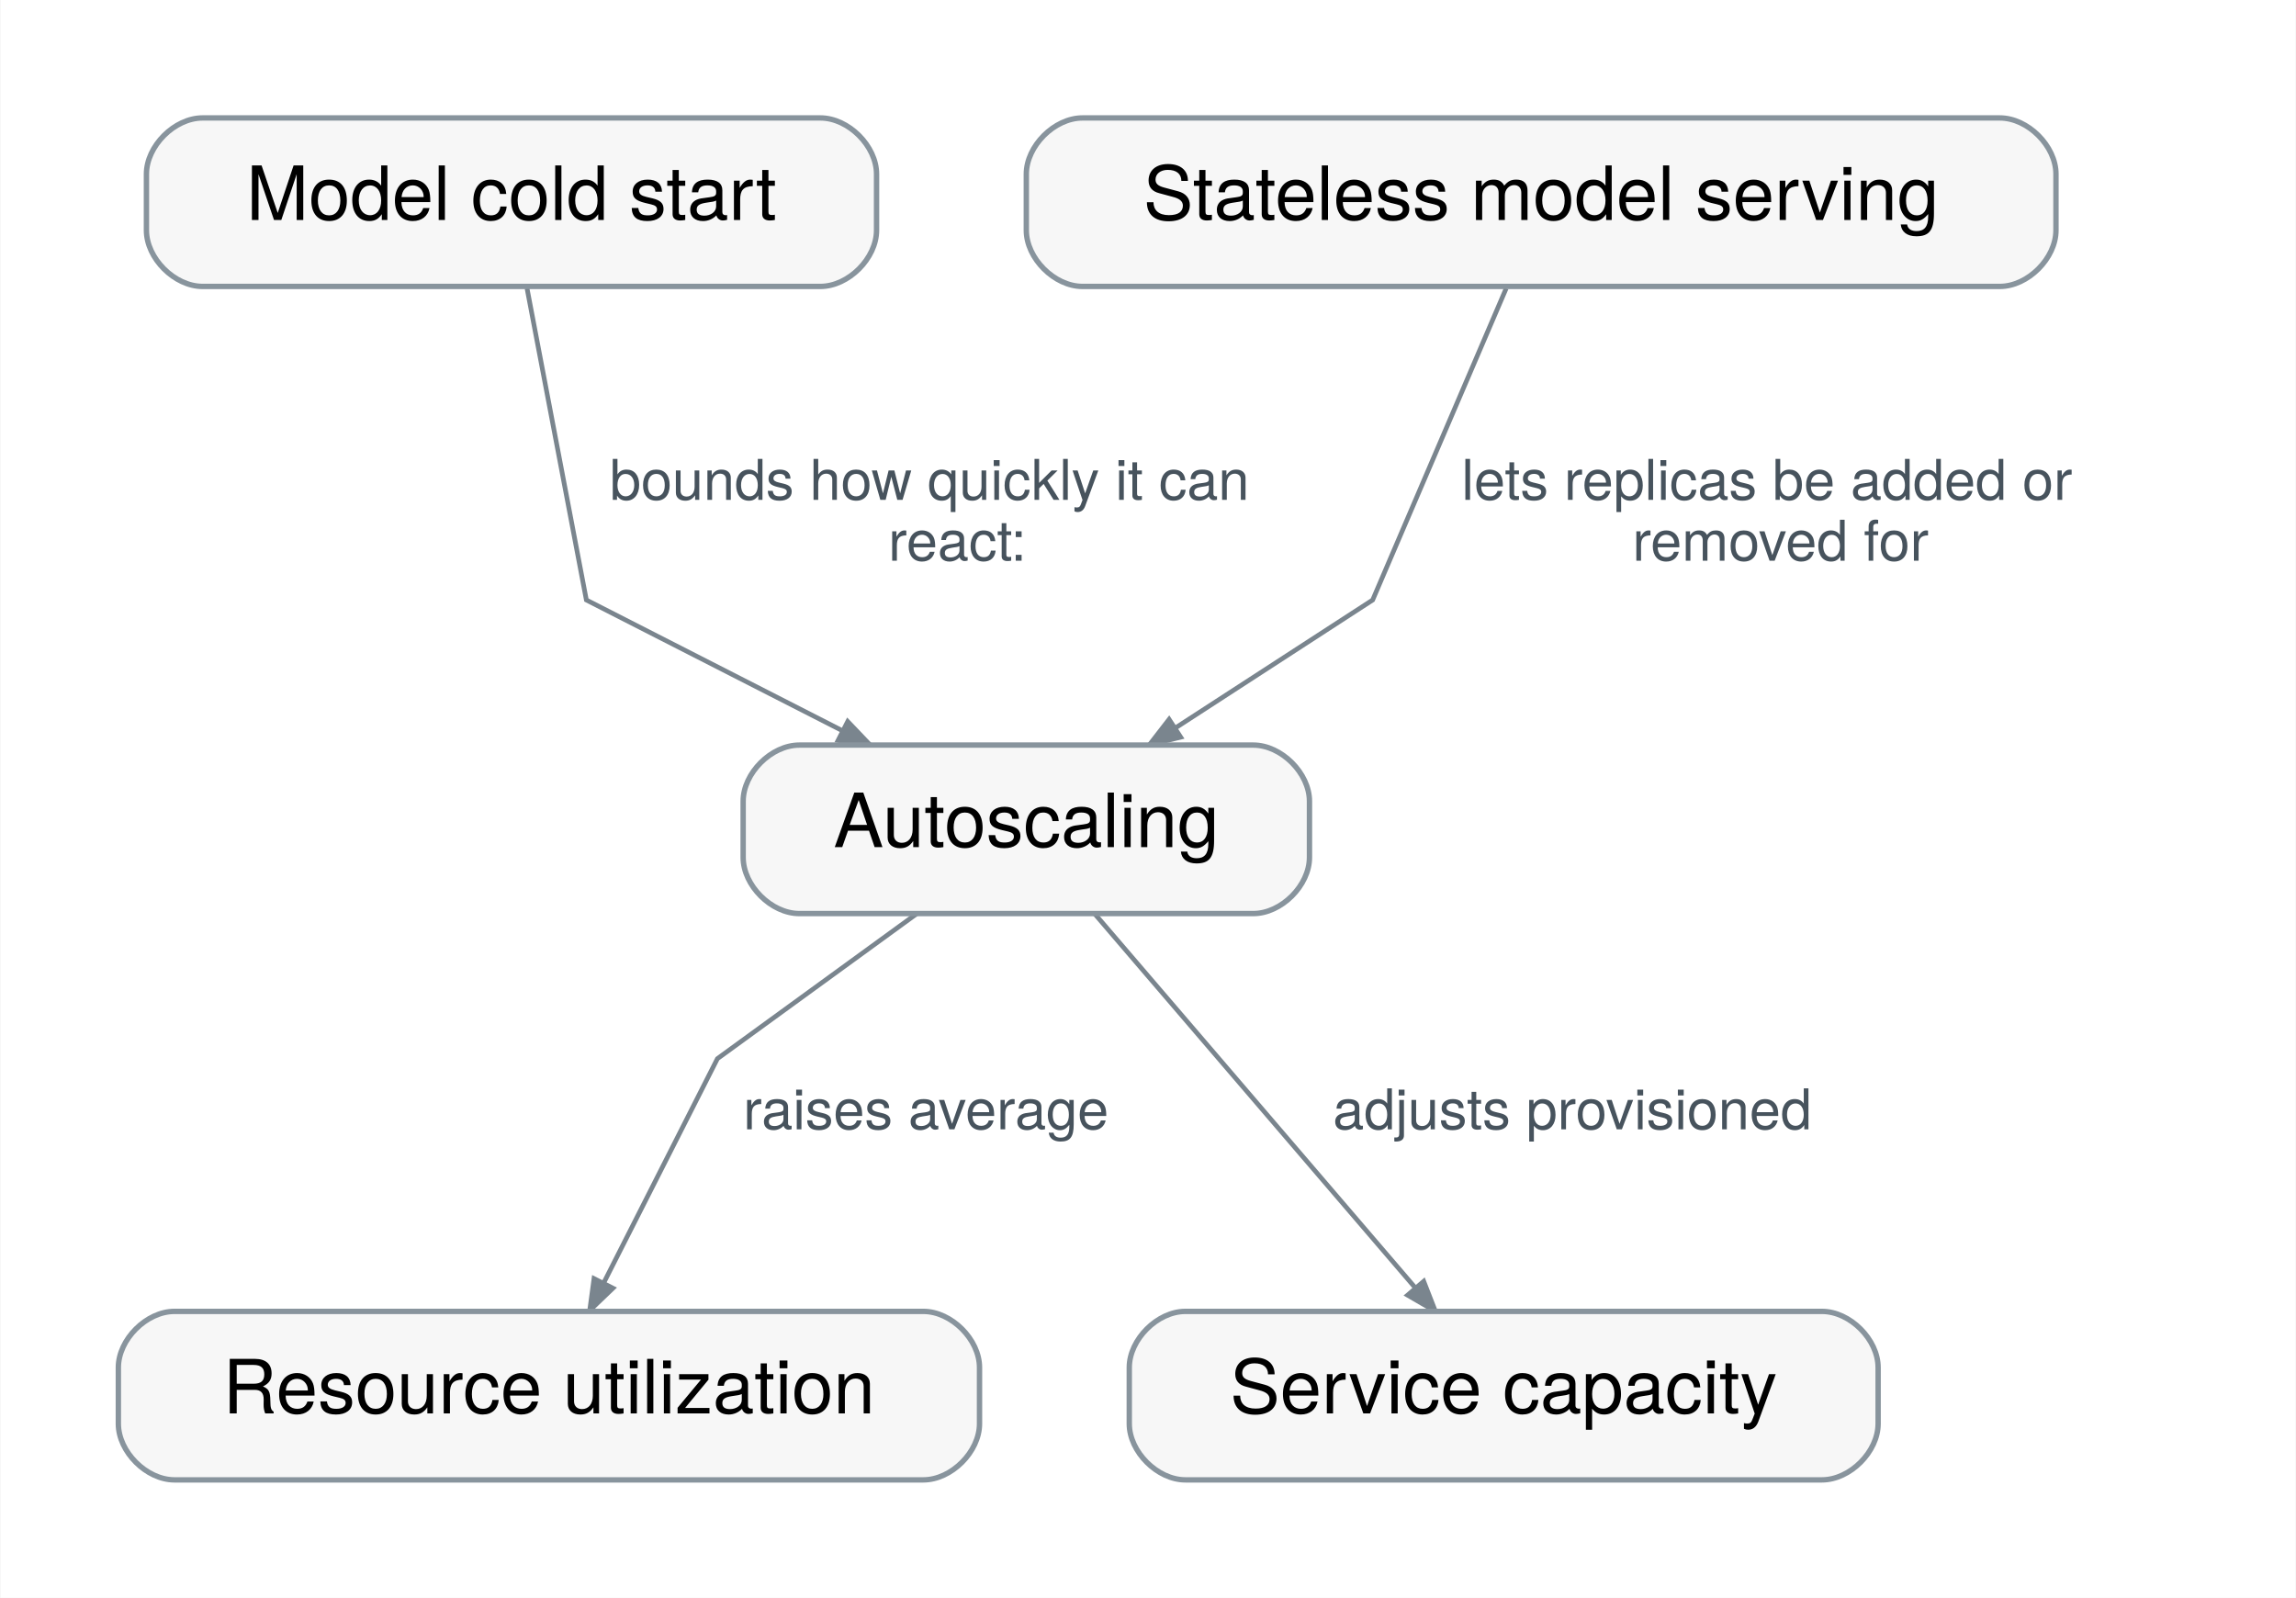
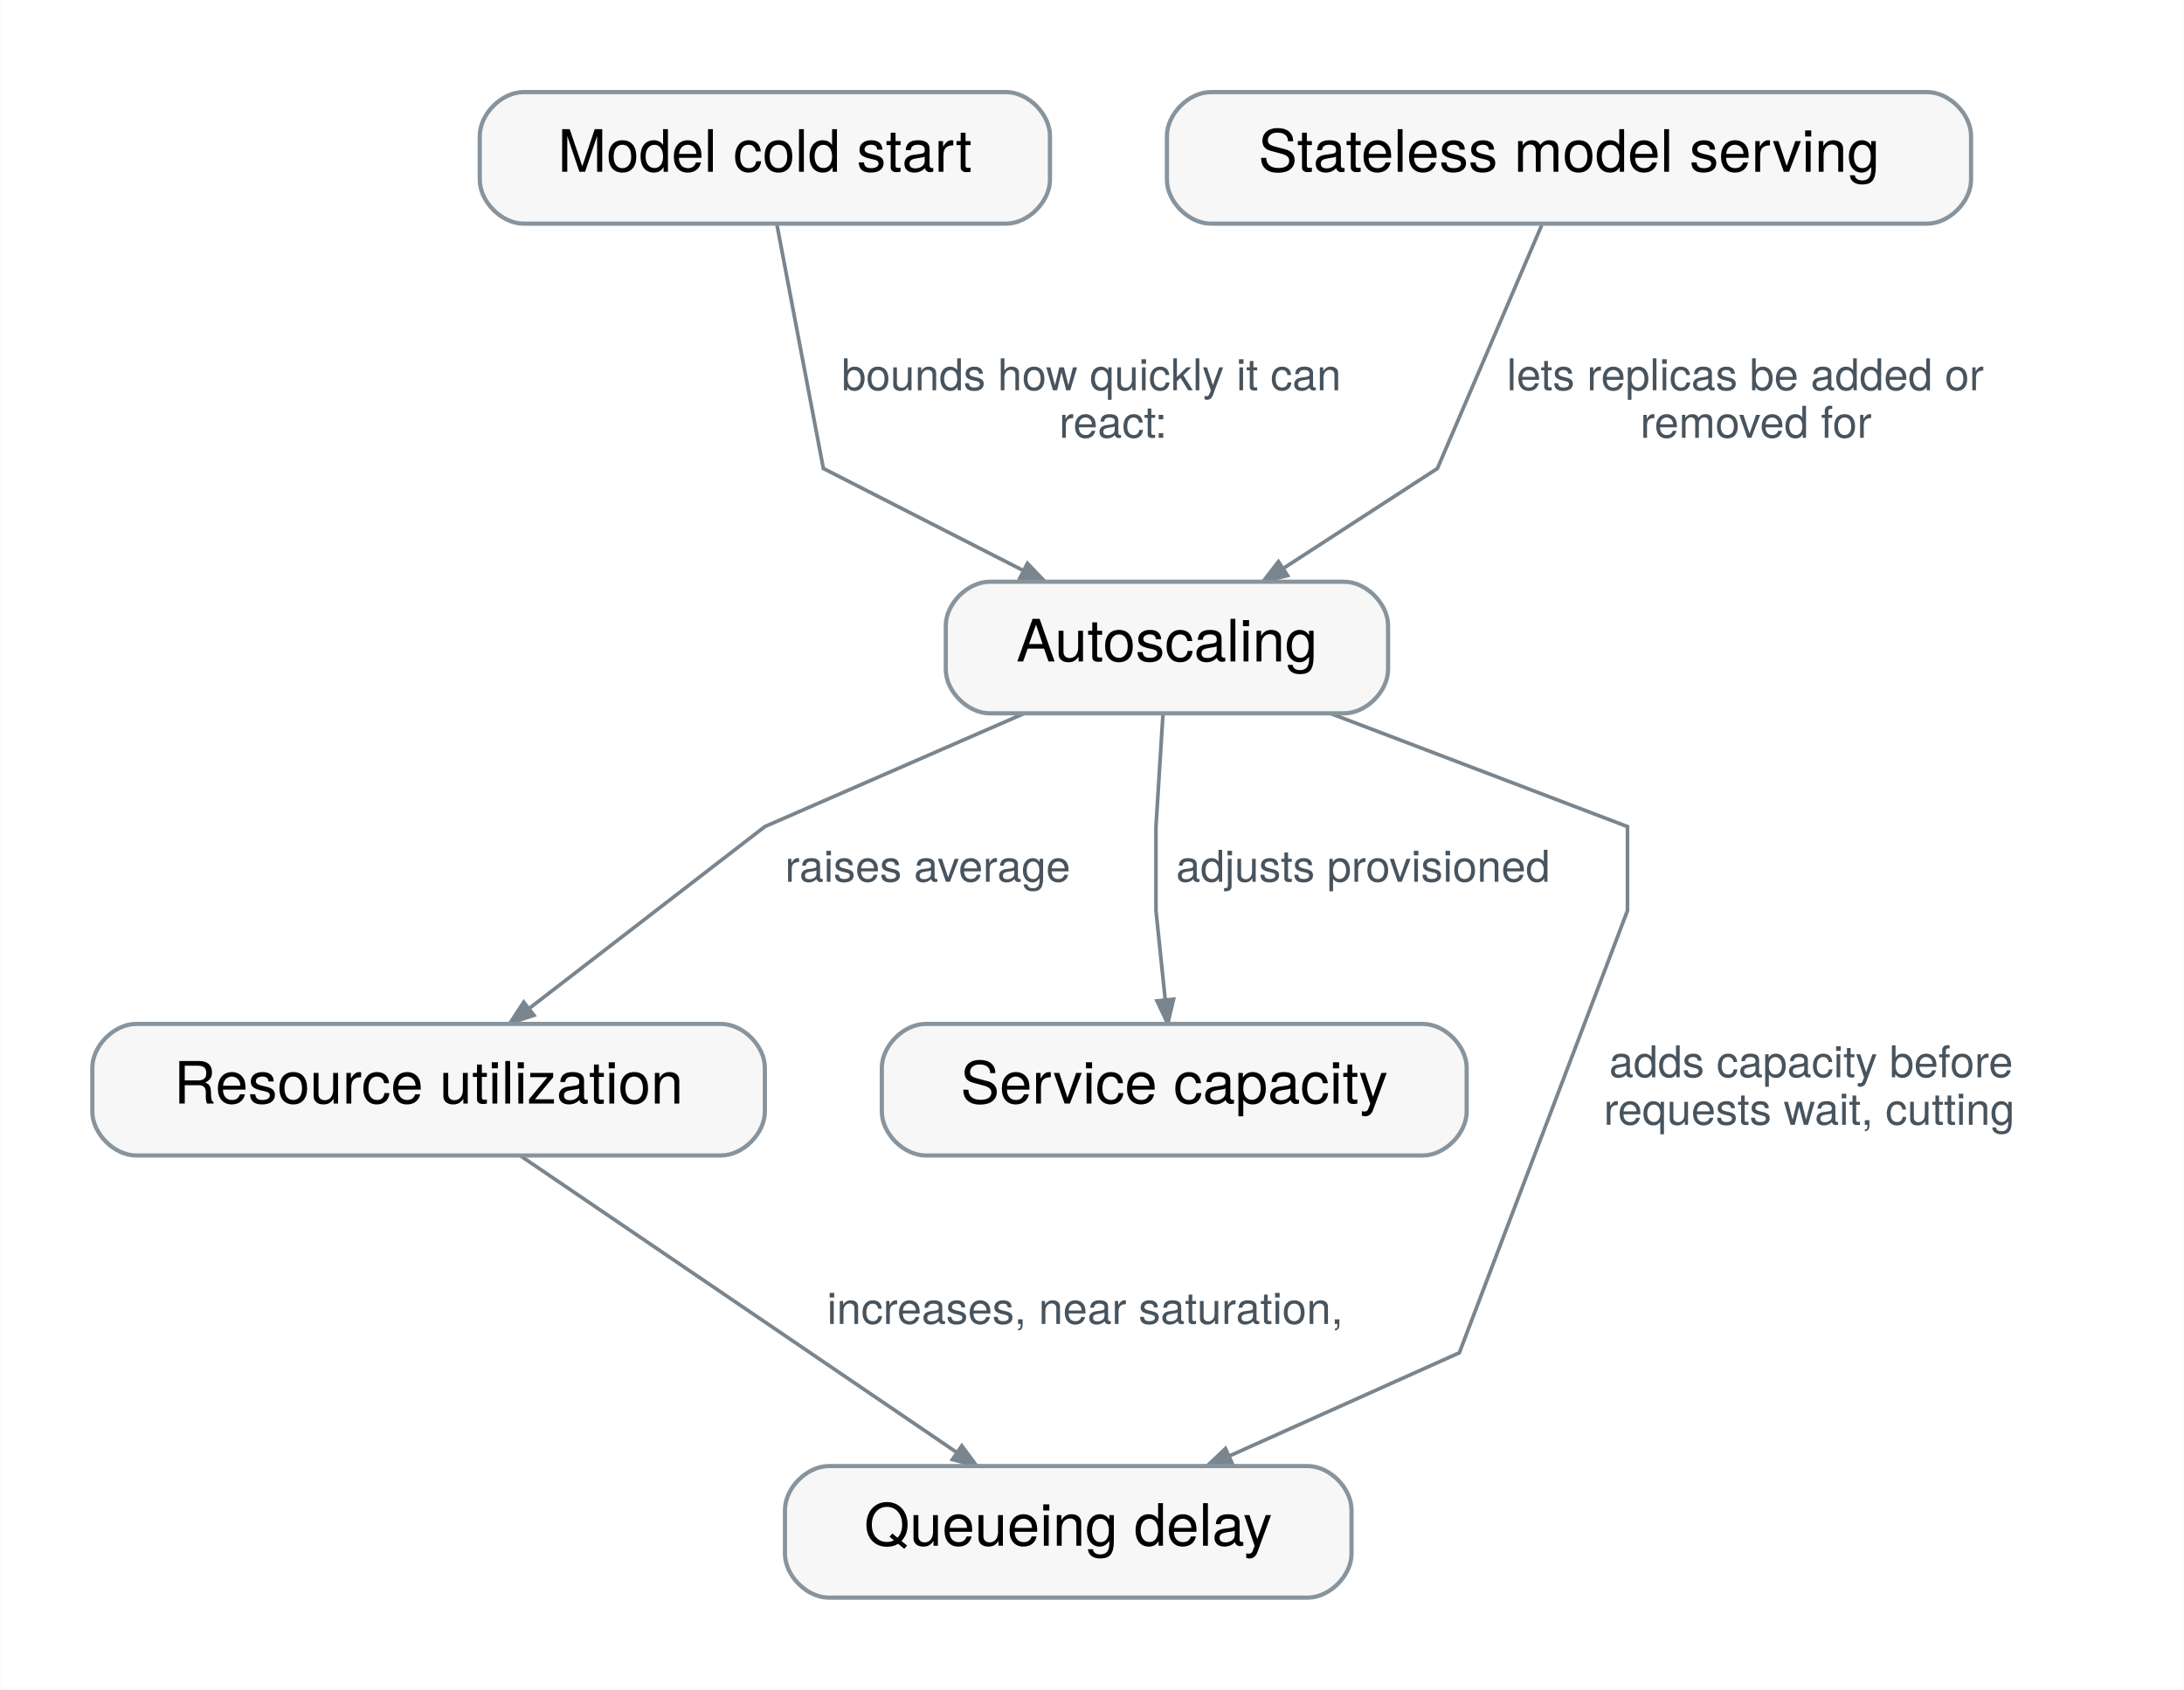
- <svg xmlns="http://www.w3.org/2000/svg" xmlns:xlink="http://www.w3.org/1999/xlink" width="490pt" height="341pt" viewBox="0.00 0.00 490.40 341.40" font-family="Helvetica Neue, Helvetica, Arial, sans-serif" role="group" aria-label="How does Autoscaling connect?">
-   <g id="graph0" class="graph" transform="scale(1 1) rotate(0) translate(25.2 316.2)">
-     <polygon fill="white" stroke="transparent" points="-25.2,25.2 -25.2,-316.2 465.2,-316.2 465.2,25.2 -25.2,25.2" />
+ <svg xmlns="http://www.w3.org/2000/svg" xmlns:xlink="http://www.w3.org/1999/xlink" width="597pt" height="462pt" viewBox="0.00 0.00 597.40 462.40" font-family="Helvetica Neue, Helvetica, Arial, sans-serif" role="group" aria-label="How does Autoscaling connect?">
+   <g id="graph0" class="graph" transform="scale(1 1) rotate(0) translate(25.2 437.2)">
+     <polygon fill="white" stroke="transparent" points="-25.2,25.2 -25.2,-437.2 572.2,-437.2 572.2,25.2 -25.2,25.2" />
    <g id="relation-rel.autoscaling.utilization" class="edge">
-       <path fill="none" stroke="#7a858e" d="M170.55,-120.94C151.57,-107.15 128,-90 128,-90 128,-90 114.22,-62.83 103.71,-42.1" />
-       <polygon fill="#7a858e" stroke="#7a858e" points="105.68,-40.96 100.71,-36.19 101.63,-43.01 105.68,-40.96" />
-       <text text-anchor="start" x="133.5" y="-74.9" font-family="Helvetica Neue" font-size="12.00" fill="#47535d" paint-order="stroke" stroke="white" stroke-width="4" stroke-linejoin="round">raises average</text>
+       <path fill="none" stroke="#7a858e" d="M254.91,-241.94C223.29,-228.15 184,-211 184,-211 184,-211 146.64,-182.17 119.54,-161.25" />
+       <polygon fill="#7a858e" stroke="#7a858e" points="120.81,-159.36 114.27,-157.19 118.03,-162.96 120.81,-159.36" />
+       <text text-anchor="start" x="189.5" y="-195.9" font-family="Helvetica Neue" font-size="12.00" fill="#47535d" paint-order="stroke" stroke="white" stroke-width="4" stroke-linejoin="round">raises average</text>
    </g>
    <g id="relation-rel.autoscaling.service-capacity" class="edge">
-       <path fill="none" stroke="#7a858e" d="M208.61,-120.95C226.64,-99.92 257.32,-64.12 277.12,-41.03" />
-       <polygon fill="#7a858e" stroke="#7a858e" points="278.91,-42.43 281.41,-36.02 275.46,-39.47 278.91,-42.43" />
-       <text text-anchor="start" x="259.5" y="-74.9" font-family="Helvetica Neue" font-size="12.00" fill="#47535d" paint-order="stroke" stroke="white" stroke-width="4" stroke-linejoin="round">adjusts provisioned</text>
+       <path fill="none" stroke="#7a858e" d="M292.93,-241.94C292.07,-228.15 291,-211 291,-211 291,-211 291,-188 291,-188 291,-188 292.27,-175.79 293.53,-163.69" />
+       <polygon fill="#7a858e" stroke="#7a858e" points="295.81,-163.76 294.22,-157.06 291.29,-163.29 295.81,-163.76" />
+       <text text-anchor="start" x="296.5" y="-195.9" font-family="Helvetica Neue" font-size="12.00" fill="#47535d" paint-order="stroke" stroke="white" stroke-width="4" stroke-linejoin="round">adjusts provisioned</text>
+     </g>
+     <g id="relation-rel.autoscaling.queueing" class="edge">
+       <path fill="none" stroke="#7a858e" d="M338.78,-241.94C374.99,-228.15 420,-211 420,-211 420,-211 420,-188 420,-188 420,-188 374,-67 374,-67 374,-67 340.69,-52.06 311.24,-38.84" />
+       <polygon fill="#7a858e" stroke="#7a858e" points="311.89,-36.64 305.03,-36.06 310.02,-40.79 311.89,-36.64" />
+       <text text-anchor="start" x="415" y="-142.4" font-family="Helvetica Neue" font-size="12.00" fill="#47535d" paint-order="stroke" stroke="white" stroke-width="4" stroke-linejoin="round">adds capacity before</text>
+       <text text-anchor="start" x="413.5" y="-129.4" font-family="Helvetica Neue" font-size="12.00" fill="#47535d" paint-order="stroke" stroke="white" stroke-width="4" stroke-linejoin="round">requests wait, cutting</text>
+     </g>
+     <g id="relation-rel.utilization.queueing" class="edge">
+       <path fill="none" stroke="#7a858e" d="M117.07,-120.95C148.52,-99.57 202.42,-62.92 236.3,-39.87" />
+       <polygon fill="#7a858e" stroke="#7a858e" points="237.88,-41.55 241.97,-36.02 235.32,-37.79 237.88,-41.55" />
+       <text text-anchor="start" x="201" y="-74.9" font-family="Helvetica Neue" font-size="12.00" fill="#47535d" paint-order="stroke" stroke="white" stroke-width="4" stroke-linejoin="round">increases, near saturation,</text>
    </g>
    <g id="relation-rel.cold-start.autoscaling" class="edge">
-       <path fill="none" stroke="#7a858e" d="M87.32,-254.6C92,-229.99 100,-188 100,-188 100,-188 128.78,-173.31 154.49,-160.18" />
-       <polygon fill="#7a858e" stroke="#7a858e" points="155.84,-162.04 160.59,-157.06 153.77,-157.99 155.84,-162.04" />
-       <text text-anchor="start" x="105" y="-209.4" font-family="Helvetica Neue" font-size="12.00" fill="#47535d" paint-order="stroke" stroke="white" stroke-width="4" stroke-linejoin="round">bounds how quickly it can</text>
-       <text text-anchor="start" x="164.5" y="-196.4" font-family="Helvetica Neue" font-size="12.00" fill="#47535d" paint-order="stroke" stroke="white" stroke-width="4" stroke-linejoin="round">react:</text>
+       <path fill="none" stroke="#7a858e" d="M187.32,-375.6C192,-350.99 200,-309 200,-309 200,-309 228.78,-294.31 254.49,-281.18" />
+       <polygon fill="#7a858e" stroke="#7a858e" points="255.84,-283.04 260.59,-278.06 253.77,-278.99 255.84,-283.04" />
+       <text text-anchor="start" x="205" y="-330.4" font-family="Helvetica Neue" font-size="12.00" fill="#47535d" paint-order="stroke" stroke="white" stroke-width="4" stroke-linejoin="round">bounds how quickly it can</text>
+       <text text-anchor="start" x="264.5" y="-317.4" font-family="Helvetica Neue" font-size="12.00" fill="#47535d" paint-order="stroke" stroke="white" stroke-width="4" stroke-linejoin="round">react:</text>
    </g>
    <g id="relation-rel.stateless-serving-function.autoscaling" class="edge">
-       <path fill="none" stroke="#7a858e" d="M296.54,-254.6C286,-229.99 268,-188 268,-188 268,-188 245.92,-173.67 225.88,-160.68" />
-       <polygon fill="#7a858e" stroke="#7a858e" points="226.99,-158.69 220.3,-157.06 224.51,-162.5 226.99,-158.69" />
-       <text text-anchor="start" x="287" y="-209.4" font-family="Helvetica Neue" font-size="12.00" fill="#47535d" paint-order="stroke" stroke="white" stroke-width="4" stroke-linejoin="round">lets replicas be added or</text>
-       <text text-anchor="start" x="323.5" y="-196.4" font-family="Helvetica Neue" font-size="12.00" fill="#47535d" paint-order="stroke" stroke="white" stroke-width="4" stroke-linejoin="round">removed for</text>
+       <path fill="none" stroke="#7a858e" d="M396.54,-375.6C386,-350.99 368,-309 368,-309 368,-309 345.92,-294.67 325.88,-281.68" />
+       <polygon fill="#7a858e" stroke="#7a858e" points="326.99,-279.69 320.3,-278.06 324.51,-283.5 326.99,-279.69" />
+       <text text-anchor="start" x="387" y="-330.4" font-family="Helvetica Neue" font-size="12.00" fill="#47535d" paint-order="stroke" stroke="white" stroke-width="4" stroke-linejoin="round">lets replicas be added or</text>
+       <text text-anchor="start" x="423.5" y="-317.4" font-family="Helvetica Neue" font-size="12.00" fill="#47535d" paint-order="stroke" stroke="white" stroke-width="4" stroke-linejoin="round">removed for</text>
    </g>
    <g id="concept-mlsys.autoscaling" class="node">
      <g id="a_concept-mlsys.autoscaling">
        <a xlink:title="Changing provisioned service resources in response to measured or predicted demand.">
-           <path fill="#f7f7f7" stroke="#88949d" stroke-width="1.15" d="M242.5,-157C242.5,-157 145.5,-157 145.5,-157 139.5,-157 133.5,-151 133.5,-145 133.5,-145 133.5,-133 133.5,-133 133.5,-127 139.5,-121 145.5,-121 145.5,-121 242.5,-121 242.5,-121 248.5,-121 254.5,-127 254.5,-133 254.5,-133 254.5,-145 254.5,-145 254.5,-151 248.5,-157 242.5,-157" />
-           <text text-anchor="middle" x="194" y="-135.2" font-family="Helvetica Neue" font-size="16.00">Autoscaling</text>
+           <path fill="#f7f7f7" stroke="#88949d" stroke-width="1.15" d="M342.5,-278C342.5,-278 245.5,-278 245.5,-278 239.5,-278 233.5,-272 233.5,-266 233.5,-266 233.5,-254 233.5,-254 233.5,-248 239.5,-242 245.5,-242 245.5,-242 342.5,-242 342.5,-242 348.5,-242 354.5,-248 354.5,-254 354.5,-254 354.5,-266 354.5,-266 354.5,-272 348.5,-278 342.5,-278" />
+           <text text-anchor="middle" x="294" y="-256.2" font-family="Helvetica Neue" font-size="16.00">Autoscaling</text>
        </a>
      </g>
    </g>
    <g id="concept-mlsys.utilization" class="node">
      <g id="a_concept-mlsys.utilization">
        <a xlink:title="The fraction of a resource's defined service capacity that is occupied over a stated interval.">
-           <path fill="#f7f7f7" stroke="#88949d" stroke-width="1.15" d="M172,-36C172,-36 12,-36 12,-36 6,-36 0,-30 0,-24 0,-24 0,-12 0,-12 0,-6 6,0 12,0 12,0 172,0 172,0 178,0 184,-6 184,-12 184,-12 184,-24 184,-24 184,-30 178,-36 172,-36" />
-           <text text-anchor="middle" x="92" y="-14.2" font-family="Helvetica Neue" font-size="16.00">Resource utilization</text>
+           <path fill="#f7f7f7" stroke="#88949d" stroke-width="1.15" d="M172,-157C172,-157 12,-157 12,-157 6,-157 0,-151 0,-145 0,-145 0,-133 0,-133 0,-127 6,-121 12,-121 12,-121 172,-121 172,-121 178,-121 184,-127 184,-133 184,-133 184,-145 184,-145 184,-151 178,-157 172,-157" />
+           <text text-anchor="middle" x="92" y="-135.2" font-family="Helvetica Neue" font-size="16.00">Resource utilization</text>
        </a>
      </g>
    </g>
    <g id="concept-mlsys.service-capacity" class="node">
      <g id="a_concept-mlsys.service-capacity">
        <a xlink:title="The completion rate supported by a service under a stated workload and operating point.">
-           <path fill="#f7f7f7" stroke="#88949d" stroke-width="1.15" d="M364,-36C364,-36 228,-36 228,-36 222,-36 216,-30 216,-24 216,-24 216,-12 216,-12 216,-6 222,0 228,0 228,0 364,0 364,0 370,0 376,-6 376,-12 376,-12 376,-24 376,-24 376,-30 370,-36 364,-36" />
-           <text text-anchor="middle" x="296" y="-14.2" font-family="Helvetica Neue" font-size="16.00">Service capacity</text>
+           <path fill="#f7f7f7" stroke="#88949d" stroke-width="1.15" d="M364,-157C364,-157 228,-157 228,-157 222,-157 216,-151 216,-145 216,-145 216,-133 216,-133 216,-127 222,-121 228,-121 228,-121 364,-121 364,-121 370,-121 376,-127 376,-133 376,-133 376,-145 376,-145 376,-151 370,-157 364,-157" />
+           <text text-anchor="middle" x="296" y="-135.2" font-family="Helvetica Neue" font-size="16.00">Service capacity</text>
+         </a>
+       </g>
+     </g>
+     <g id="concept-mlsys.queueing" class="node">
+       <g id="a_concept-mlsys.queueing">
+         <a xlink:title="Time a request waits for a resource before receiving service.">
+           <path fill="#f7f7f7" stroke="#88949d" stroke-width="1.15" d="M332.5,-36C332.5,-36 201.5,-36 201.5,-36 195.5,-36 189.5,-30 189.5,-24 189.5,-24 189.5,-12 189.5,-12 189.5,-6 195.5,0 201.5,0 201.5,0 332.5,0 332.5,0 338.5,0 344.5,-6 344.5,-12 344.5,-12 344.5,-24 344.5,-24 344.5,-30 338.5,-36 332.5,-36" />
+           <text text-anchor="middle" x="267" y="-14.2" font-family="Helvetica Neue" font-size="16.00">Queueing delay</text>
        </a>
      </g>
    </g>
    <g id="concept-mlsys.cold-start" class="node">
      <g id="a_concept-mlsys.cold-start">
        <a xlink:title="Delay before a newly started replica can serve, from provisioning, loading weights, and warming runtime state.">
-           <path fill="#f7f7f7" stroke="#88949d" stroke-width="1.15" d="M150,-291C150,-291 18,-291 18,-291 12,-291 6,-285 6,-279 6,-279 6,-267 6,-267 6,-261 12,-255 18,-255 18,-255 150,-255 150,-255 156,-255 162,-261 162,-267 162,-267 162,-279 162,-279 162,-285 156,-291 150,-291" />
-           <text text-anchor="middle" x="84" y="-269.2" font-family="Helvetica Neue" font-size="16.00">Model cold start</text>
+           <path fill="#f7f7f7" stroke="#88949d" stroke-width="1.15" d="M250,-412C250,-412 118,-412 118,-412 112,-412 106,-406 106,-400 106,-400 106,-388 106,-388 106,-382 112,-376 118,-376 118,-376 250,-376 250,-376 256,-376 262,-382 262,-388 262,-388 262,-400 262,-400 262,-406 256,-412 250,-412" />
+           <text text-anchor="middle" x="184" y="-390.2" font-family="Helvetica Neue" font-size="16.00">Model cold start</text>
        </a>
      </g>
    </g>
    <g id="concept-mlsys.stateless-serving-function" class="node">
      <g id="a_concept-mlsys.stateless-serving-function">
        <a xlink:title="Exporting a model as a stateless function from request inputs to prediction, so any replica can serve any request and replicas scale horizontally.">
-           <path fill="#f7f7f7" stroke="#88949d" stroke-width="1.15" d="M402,-291C402,-291 206,-291 206,-291 200,-291 194,-285 194,-279 194,-279 194,-267 194,-267 194,-261 200,-255 206,-255 206,-255 402,-255 402,-255 408,-255 414,-261 414,-267 414,-267 414,-279 414,-279 414,-285 408,-291 402,-291" />
-           <text text-anchor="middle" x="304" y="-269.2" font-family="Helvetica Neue" font-size="16.00">Stateless model serving</text>
+           <path fill="#f7f7f7" stroke="#88949d" stroke-width="1.15" d="M502,-412C502,-412 306,-412 306,-412 300,-412 294,-406 294,-400 294,-400 294,-388 294,-388 294,-382 300,-376 306,-376 306,-376 502,-376 502,-376 508,-376 514,-382 514,-388 514,-388 514,-400 514,-400 514,-406 508,-412 502,-412" />
+           <text text-anchor="middle" x="404" y="-390.2" font-family="Helvetica Neue" font-size="16.00">Stateless model serving</text>
        </a>
      </g>
    </g>
  </g>
</svg>
